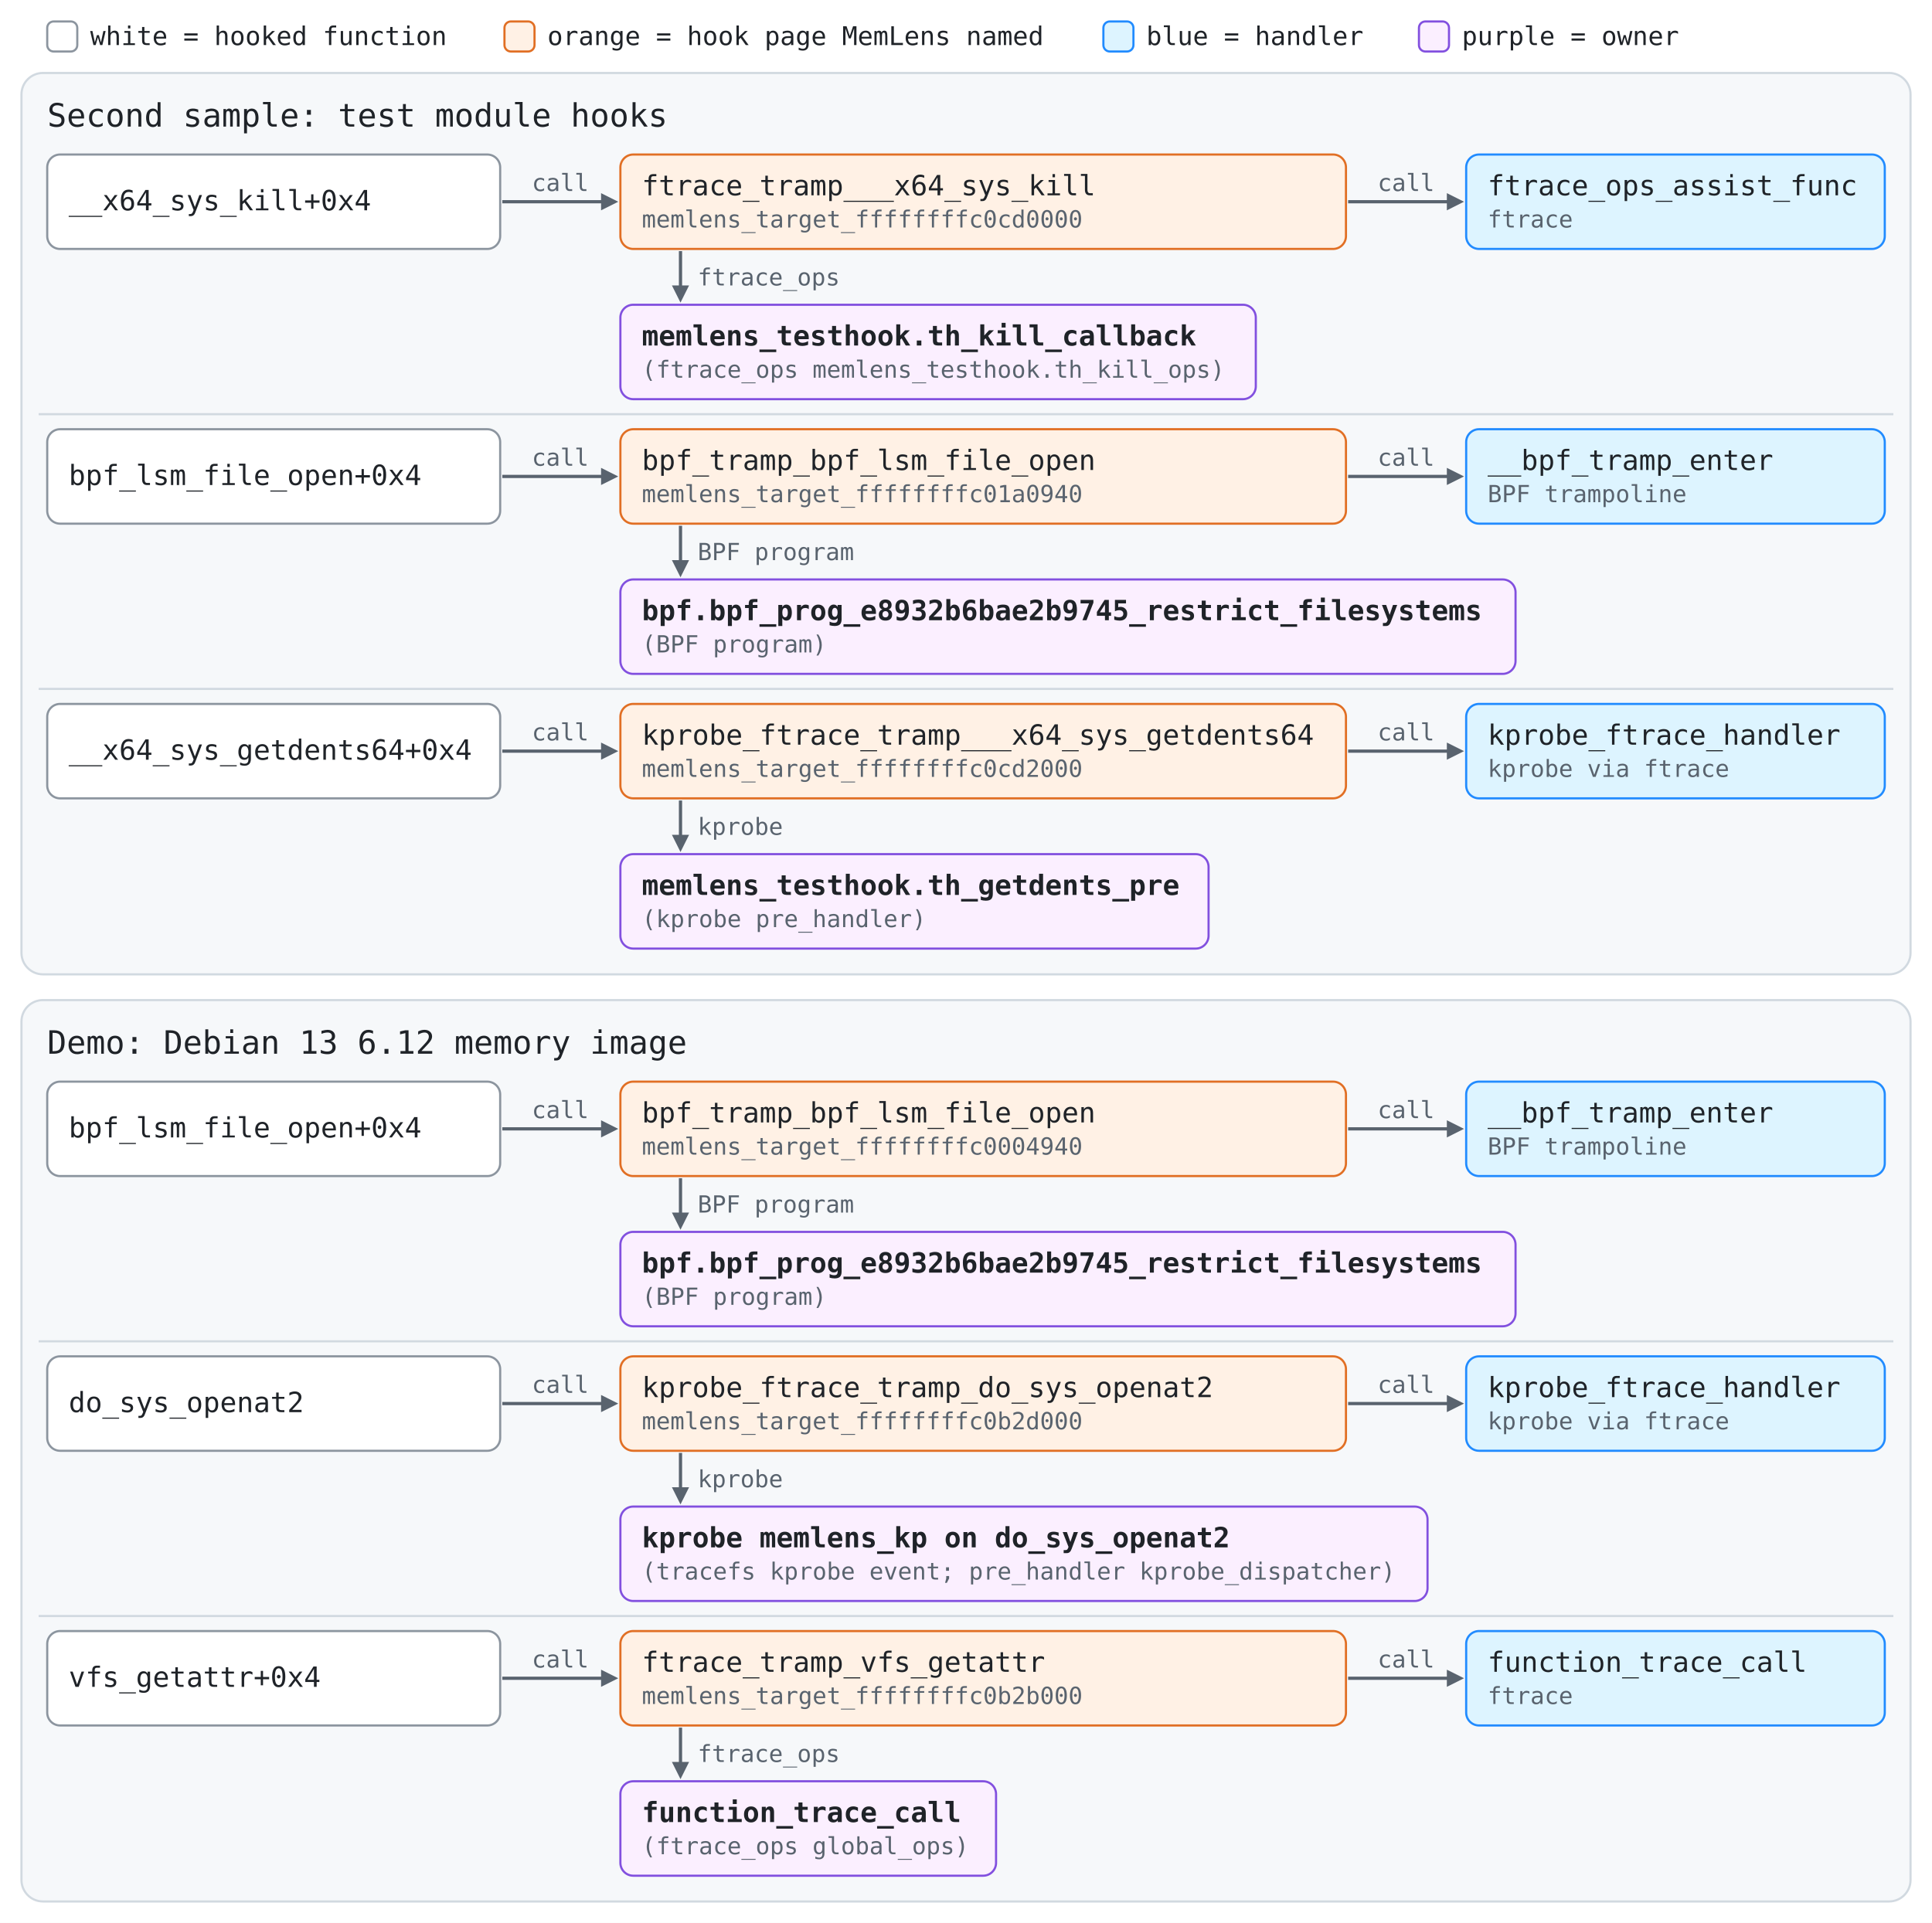
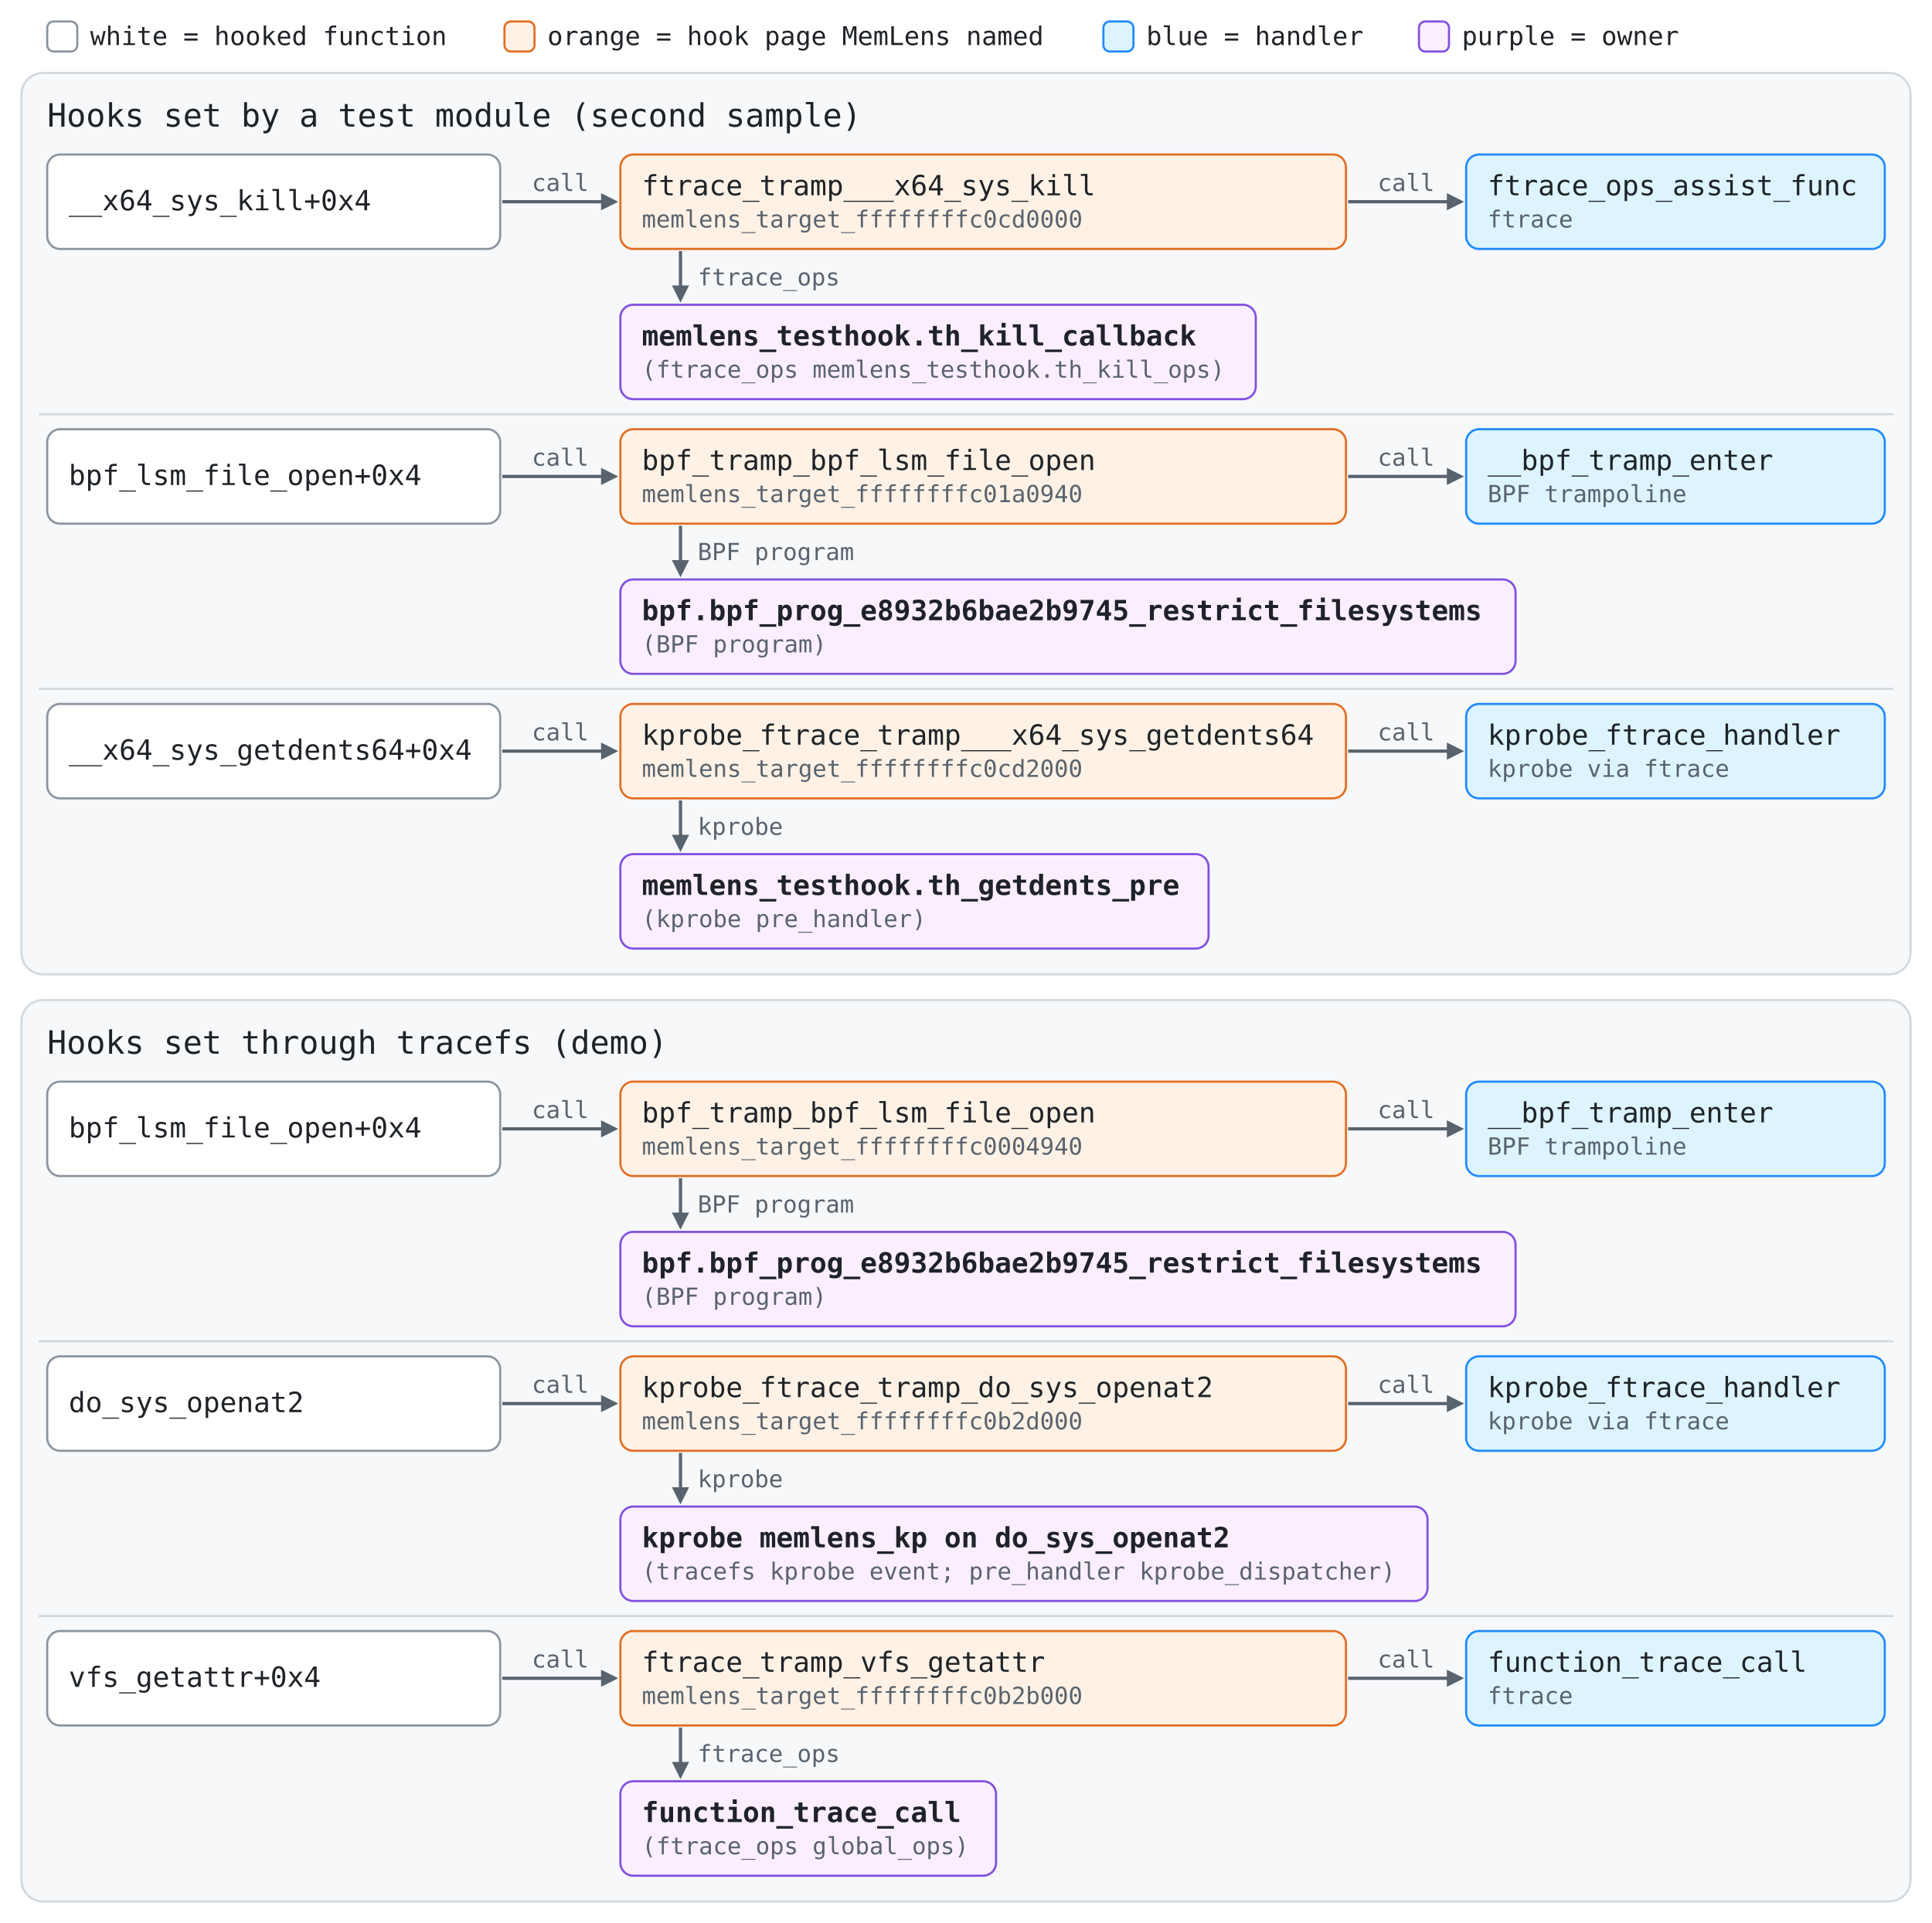
<svg xmlns="http://www.w3.org/2000/svg" width="900" height="896" viewBox="0 0 900 896" font-family="monospace">
  <rect width="900" height="896" fill="#ffffff" />
  <g class="legend">
    <rect x="22" y="10" width="14" height="14" rx="3" fill="#ffffff" stroke="#8c959f" />
    <text class="legend" x="42" y="21" font-size="12" fill="#1f2328">white = hooked function</text>
    <rect x="235" y="10" width="14" height="14" rx="3" fill="#fff1e5" stroke="#e16f24" />
    <text class="legend" x="255" y="21" font-size="12" fill="#1f2328">orange = hook page MemLens named</text>
    <rect x="514" y="10" width="14" height="14" rx="3" fill="#ddf4ff" stroke="#218bff" />
    <text class="legend" x="534" y="21" font-size="12" fill="#1f2328">blue = handler</text>
    <rect x="661" y="10" width="14" height="14" rx="3" fill="#fbefff" stroke="#8250df" />
    <text class="legend" x="681" y="21" font-size="12" fill="#1f2328">purple = owner</text>
  </g>
  <g class="panel">
    <rect x="10" y="34" width="880" height="420" rx="10" fill="#f6f8fa" stroke="#d1d9e0" />
-     <text class="heading" x="22" y="59" font-size="15" fill="#1f2328">Second sample: test module hooks</text>
+     <text class="heading" x="22" y="59" font-size="15" fill="#1f2328">Hooks set by a test module (second sample)</text>
    <g class="lane">
      <rect x="22" y="72" width="211" height="44" rx="6" fill="#ffffff" stroke="#8c959f" />
      <text class="site" x="32" y="98" font-size="13" fill="#1f2328">__x64_sys_kill+0x4</text>
      <rect x="289" y="72" width="338" height="44" rx="6" fill="#fff1e5" stroke="#e16f24" />
      <text class="page" x="299" y="91" font-size="13" fill="#1f2328">ftrace_tramp___x64_sys_kill</text>
      <text class="page-label" x="299" y="106" font-size="11" fill="#59636e">memlens_target_ffffffffc0cd0000</text>
      <rect x="683" y="72" width="195" height="44" rx="6" fill="#ddf4ff" stroke="#218bff" />
      <text class="handler" x="693" y="91" font-size="13" fill="#1f2328">ftrace_ops_assist_func</text>
      <text class="handler-label" x="693" y="106" font-size="11" fill="#59636e">ftrace</text>
      <line x1="234" y1="94" x2="281" y2="94" stroke="#59636e" stroke-width="1.5" />
      <polygon points="288,94 280,90 280,98" fill="#59636e" />
      <text class="edge" x="261" y="89" font-size="11" text-anchor="middle" fill="#59636e">call</text>
      <line x1="628" y1="94" x2="675" y2="94" stroke="#59636e" stroke-width="1.5" />
      <polygon points="682,94 674,90 674,98" fill="#59636e" />
      <text class="edge" x="655" y="89" font-size="11" text-anchor="middle" fill="#59636e">call</text>
      <line x1="317" y1="117" x2="317" y2="134" stroke="#59636e" stroke-width="1.5" />
      <polygon points="317,141 313,133 321,133" fill="#59636e" />
      <text class="edge" x="325" y="133" font-size="11" fill="#59636e">ftrace_ops</text>
      <rect x="289" y="142" width="296" height="44" rx="6" fill="#fbefff" stroke="#8250df" />
      <text class="owner" x="299" y="161" font-size="13" font-weight="bold" fill="#1f2328">memlens_testhook.th_kill_callback</text>
      <text class="owner" x="299" y="176" font-size="11" fill="#59636e">(ftrace_ops memlens_testhook.th_kill_ops)</text>
    </g>
    <line x1="18" y1="193" x2="882" y2="193" stroke="#d1d9e0" />
    <g class="lane">
      <rect x="22" y="200" width="211" height="44" rx="6" fill="#ffffff" stroke="#8c959f" />
      <text class="site" x="32" y="226" font-size="13" fill="#1f2328">bpf_lsm_file_open+0x4</text>
      <rect x="289" y="200" width="338" height="44" rx="6" fill="#fff1e5" stroke="#e16f24" />
      <text class="page" x="299" y="219" font-size="13" fill="#1f2328">bpf_tramp_bpf_lsm_file_open</text>
      <text class="page-label" x="299" y="234" font-size="11" fill="#59636e">memlens_target_ffffffffc01a0940</text>
      <rect x="683" y="200" width="195" height="44" rx="6" fill="#ddf4ff" stroke="#218bff" />
      <text class="handler" x="693" y="219" font-size="13" fill="#1f2328">__bpf_tramp_enter</text>
      <text class="handler-label" x="693" y="234" font-size="11" fill="#59636e">BPF trampoline</text>
      <line x1="234" y1="222" x2="281" y2="222" stroke="#59636e" stroke-width="1.5" />
      <polygon points="288,222 280,218 280,226" fill="#59636e" />
      <text class="edge" x="261" y="217" font-size="11" text-anchor="middle" fill="#59636e">call</text>
      <line x1="628" y1="222" x2="675" y2="222" stroke="#59636e" stroke-width="1.5" />
      <polygon points="682,222 674,218 674,226" fill="#59636e" />
      <text class="edge" x="655" y="217" font-size="11" text-anchor="middle" fill="#59636e">call</text>
      <line x1="317" y1="245" x2="317" y2="262" stroke="#59636e" stroke-width="1.5" />
      <polygon points="317,269 313,261 321,261" fill="#59636e" />
      <text class="edge" x="325" y="261" font-size="11" fill="#59636e">BPF program</text>
      <rect x="289" y="270" width="417" height="44" rx="6" fill="#fbefff" stroke="#8250df" />
      <text class="owner" x="299" y="289" font-size="13" font-weight="bold" fill="#1f2328">bpf.bpf_prog_e8932b6bae2b9745_restrict_filesystems</text>
      <text class="owner" x="299" y="304" font-size="11" fill="#59636e">(BPF program)</text>
    </g>
    <line x1="18" y1="321" x2="882" y2="321" stroke="#d1d9e0" />
    <g class="lane">
      <rect x="22" y="328" width="211" height="44" rx="6" fill="#ffffff" stroke="#8c959f" />
      <text class="site" x="32" y="354" font-size="13" fill="#1f2328">__x64_sys_getdents64+0x4</text>
      <rect x="289" y="328" width="338" height="44" rx="6" fill="#fff1e5" stroke="#e16f24" />
      <text class="page" x="299" y="347" font-size="13" fill="#1f2328">kprobe_ftrace_tramp___x64_sys_getdents64</text>
      <text class="page-label" x="299" y="362" font-size="11" fill="#59636e">memlens_target_ffffffffc0cd2000</text>
      <rect x="683" y="328" width="195" height="44" rx="6" fill="#ddf4ff" stroke="#218bff" />
      <text class="handler" x="693" y="347" font-size="13" fill="#1f2328">kprobe_ftrace_handler</text>
      <text class="handler-label" x="693" y="362" font-size="11" fill="#59636e">kprobe via ftrace</text>
      <line x1="234" y1="350" x2="281" y2="350" stroke="#59636e" stroke-width="1.5" />
      <polygon points="288,350 280,346 280,354" fill="#59636e" />
      <text class="edge" x="261" y="345" font-size="11" text-anchor="middle" fill="#59636e">call</text>
      <line x1="628" y1="350" x2="675" y2="350" stroke="#59636e" stroke-width="1.5" />
      <polygon points="682,350 674,346 674,354" fill="#59636e" />
      <text class="edge" x="655" y="345" font-size="11" text-anchor="middle" fill="#59636e">call</text>
      <line x1="317" y1="373" x2="317" y2="390" stroke="#59636e" stroke-width="1.5" />
      <polygon points="317,397 313,389 321,389" fill="#59636e" />
      <text class="edge" x="325" y="389" font-size="11" fill="#59636e">kprobe</text>
      <rect x="289" y="398" width="274" height="44" rx="6" fill="#fbefff" stroke="#8250df" />
      <text class="owner" x="299" y="417" font-size="13" font-weight="bold" fill="#1f2328">memlens_testhook.th_getdents_pre</text>
      <text class="owner" x="299" y="432" font-size="11" fill="#59636e">(kprobe pre_handler)</text>
    </g>
  </g>
  <g class="panel">
    <rect x="10" y="466" width="880" height="420" rx="10" fill="#f6f8fa" stroke="#d1d9e0" />
-     <text class="heading" x="22" y="491" font-size="15" fill="#1f2328">Demo: Debian 13 6.12 memory image</text>
+     <text class="heading" x="22" y="491" font-size="15" fill="#1f2328">Hooks set through tracefs (demo)</text>
    <g class="lane">
      <rect x="22" y="504" width="211" height="44" rx="6" fill="#ffffff" stroke="#8c959f" />
      <text class="site" x="32" y="530" font-size="13" fill="#1f2328">bpf_lsm_file_open+0x4</text>
      <rect x="289" y="504" width="338" height="44" rx="6" fill="#fff1e5" stroke="#e16f24" />
      <text class="page" x="299" y="523" font-size="13" fill="#1f2328">bpf_tramp_bpf_lsm_file_open</text>
      <text class="page-label" x="299" y="538" font-size="11" fill="#59636e">memlens_target_ffffffffc0004940</text>
      <rect x="683" y="504" width="195" height="44" rx="6" fill="#ddf4ff" stroke="#218bff" />
      <text class="handler" x="693" y="523" font-size="13" fill="#1f2328">__bpf_tramp_enter</text>
      <text class="handler-label" x="693" y="538" font-size="11" fill="#59636e">BPF trampoline</text>
      <line x1="234" y1="526" x2="281" y2="526" stroke="#59636e" stroke-width="1.5" />
      <polygon points="288,526 280,522 280,530" fill="#59636e" />
      <text class="edge" x="261" y="521" font-size="11" text-anchor="middle" fill="#59636e">call</text>
      <line x1="628" y1="526" x2="675" y2="526" stroke="#59636e" stroke-width="1.5" />
      <polygon points="682,526 674,522 674,530" fill="#59636e" />
      <text class="edge" x="655" y="521" font-size="11" text-anchor="middle" fill="#59636e">call</text>
      <line x1="317" y1="549" x2="317" y2="566" stroke="#59636e" stroke-width="1.5" />
      <polygon points="317,573 313,565 321,565" fill="#59636e" />
      <text class="edge" x="325" y="565" font-size="11" fill="#59636e">BPF program</text>
      <rect x="289" y="574" width="417" height="44" rx="6" fill="#fbefff" stroke="#8250df" />
      <text class="owner" x="299" y="593" font-size="13" font-weight="bold" fill="#1f2328">bpf.bpf_prog_e8932b6bae2b9745_restrict_filesystems</text>
      <text class="owner" x="299" y="608" font-size="11" fill="#59636e">(BPF program)</text>
    </g>
    <line x1="18" y1="625" x2="882" y2="625" stroke="#d1d9e0" />
    <g class="lane">
      <rect x="22" y="632" width="211" height="44" rx="6" fill="#ffffff" stroke="#8c959f" />
      <text class="site" x="32" y="658" font-size="13" fill="#1f2328">do_sys_openat2</text>
      <rect x="289" y="632" width="338" height="44" rx="6" fill="#fff1e5" stroke="#e16f24" />
      <text class="page" x="299" y="651" font-size="13" fill="#1f2328">kprobe_ftrace_tramp_do_sys_openat2</text>
      <text class="page-label" x="299" y="666" font-size="11" fill="#59636e">memlens_target_ffffffffc0b2d000</text>
      <rect x="683" y="632" width="195" height="44" rx="6" fill="#ddf4ff" stroke="#218bff" />
      <text class="handler" x="693" y="651" font-size="13" fill="#1f2328">kprobe_ftrace_handler</text>
      <text class="handler-label" x="693" y="666" font-size="11" fill="#59636e">kprobe via ftrace</text>
      <line x1="234" y1="654" x2="281" y2="654" stroke="#59636e" stroke-width="1.5" />
      <polygon points="288,654 280,650 280,658" fill="#59636e" />
      <text class="edge" x="261" y="649" font-size="11" text-anchor="middle" fill="#59636e">call</text>
      <line x1="628" y1="654" x2="675" y2="654" stroke="#59636e" stroke-width="1.5" />
      <polygon points="682,654 674,650 674,658" fill="#59636e" />
      <text class="edge" x="655" y="649" font-size="11" text-anchor="middle" fill="#59636e">call</text>
      <line x1="317" y1="677" x2="317" y2="694" stroke="#59636e" stroke-width="1.5" />
      <polygon points="317,701 313,693 321,693" fill="#59636e" />
      <text class="edge" x="325" y="693" font-size="11" fill="#59636e">kprobe</text>
      <rect x="289" y="702" width="376" height="44" rx="6" fill="#fbefff" stroke="#8250df" />
      <text class="owner" x="299" y="721" font-size="13" font-weight="bold" fill="#1f2328">kprobe memlens_kp on do_sys_openat2</text>
      <text class="owner" x="299" y="736" font-size="11" fill="#59636e">(tracefs kprobe event; pre_handler kprobe_dispatcher)</text>
    </g>
    <line x1="18" y1="753" x2="882" y2="753" stroke="#d1d9e0" />
    <g class="lane">
      <rect x="22" y="760" width="211" height="44" rx="6" fill="#ffffff" stroke="#8c959f" />
      <text class="site" x="32" y="786" font-size="13" fill="#1f2328">vfs_getattr+0x4</text>
      <rect x="289" y="760" width="338" height="44" rx="6" fill="#fff1e5" stroke="#e16f24" />
      <text class="page" x="299" y="779" font-size="13" fill="#1f2328">ftrace_tramp_vfs_getattr</text>
      <text class="page-label" x="299" y="794" font-size="11" fill="#59636e">memlens_target_ffffffffc0b2b000</text>
      <rect x="683" y="760" width="195" height="44" rx="6" fill="#ddf4ff" stroke="#218bff" />
      <text class="handler" x="693" y="779" font-size="13" fill="#1f2328">function_trace_call</text>
      <text class="handler-label" x="693" y="794" font-size="11" fill="#59636e">ftrace</text>
      <line x1="234" y1="782" x2="281" y2="782" stroke="#59636e" stroke-width="1.5" />
      <polygon points="288,782 280,778 280,786" fill="#59636e" />
      <text class="edge" x="261" y="777" font-size="11" text-anchor="middle" fill="#59636e">call</text>
      <line x1="628" y1="782" x2="675" y2="782" stroke="#59636e" stroke-width="1.5" />
      <polygon points="682,782 674,778 674,786" fill="#59636e" />
      <text class="edge" x="655" y="777" font-size="11" text-anchor="middle" fill="#59636e">call</text>
      <line x1="317" y1="805" x2="317" y2="822" stroke="#59636e" stroke-width="1.5" />
      <polygon points="317,829 313,821 321,821" fill="#59636e" />
      <text class="edge" x="325" y="821" font-size="11" fill="#59636e">ftrace_ops</text>
      <rect x="289" y="830" width="175" height="44" rx="6" fill="#fbefff" stroke="#8250df" />
      <text class="owner" x="299" y="849" font-size="13" font-weight="bold" fill="#1f2328">function_trace_call</text>
      <text class="owner" x="299" y="864" font-size="11" fill="#59636e">(ftrace_ops global_ops)</text>
    </g>
  </g>
</svg>
